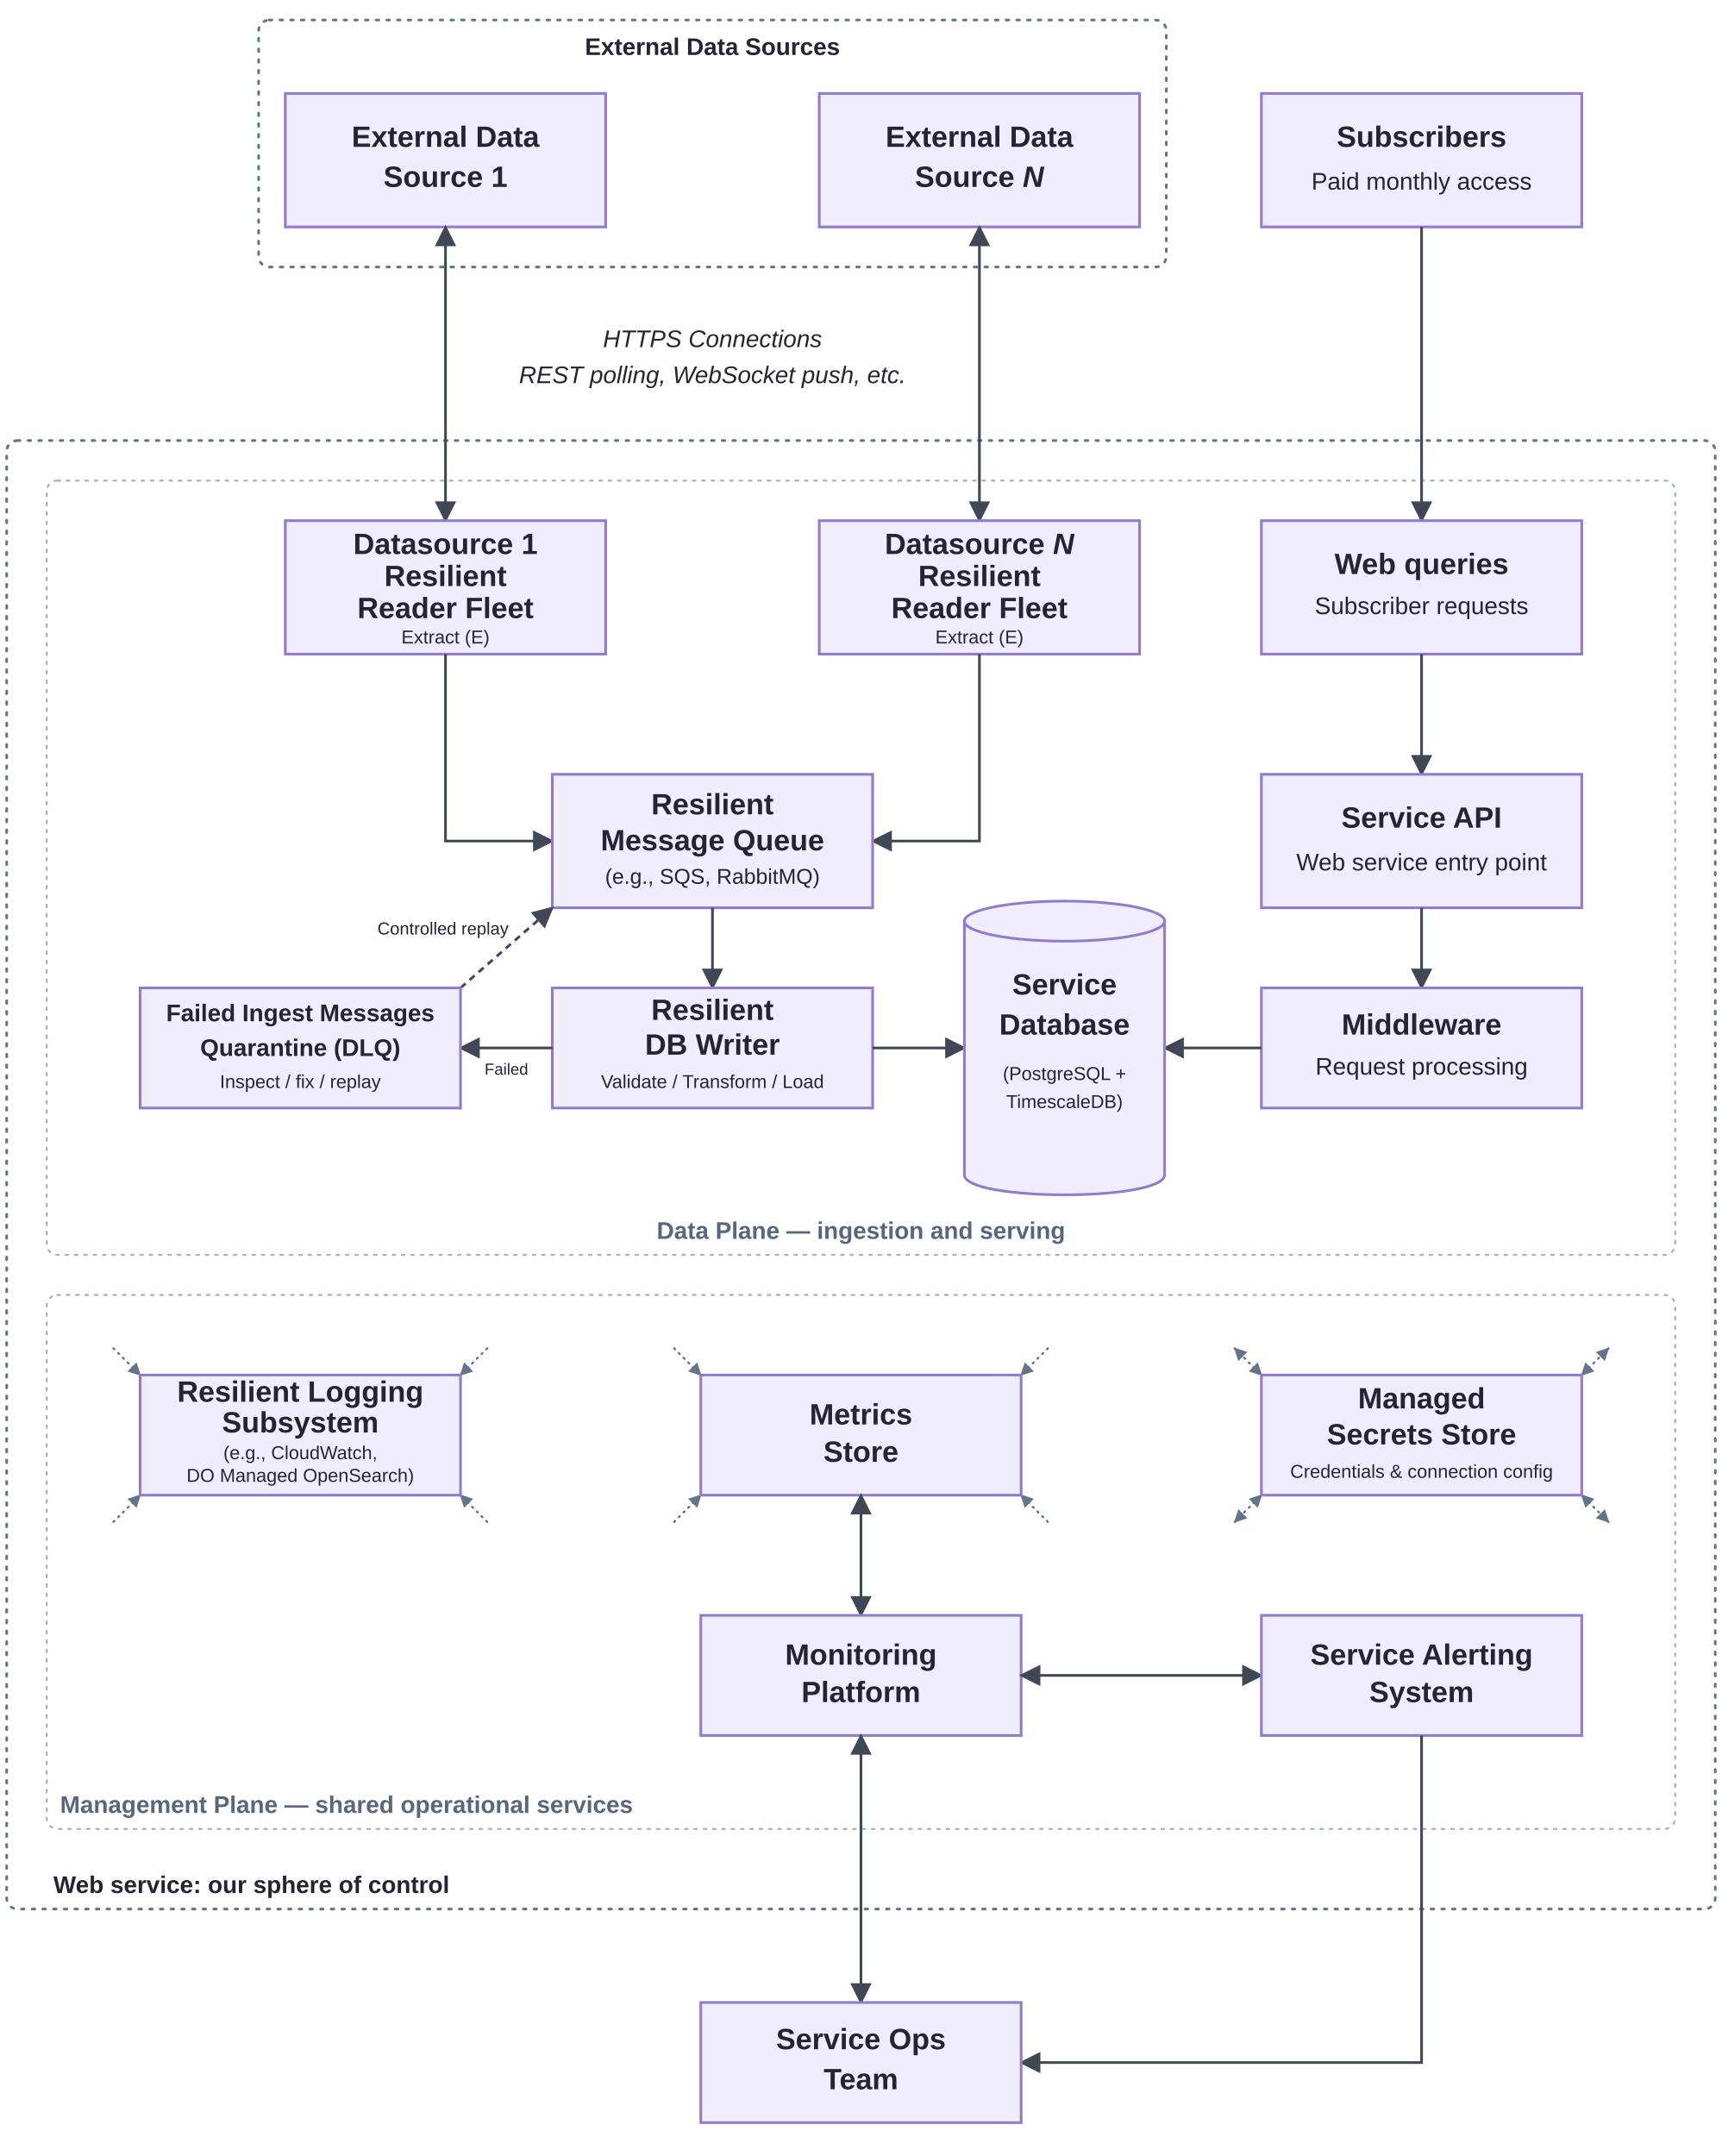
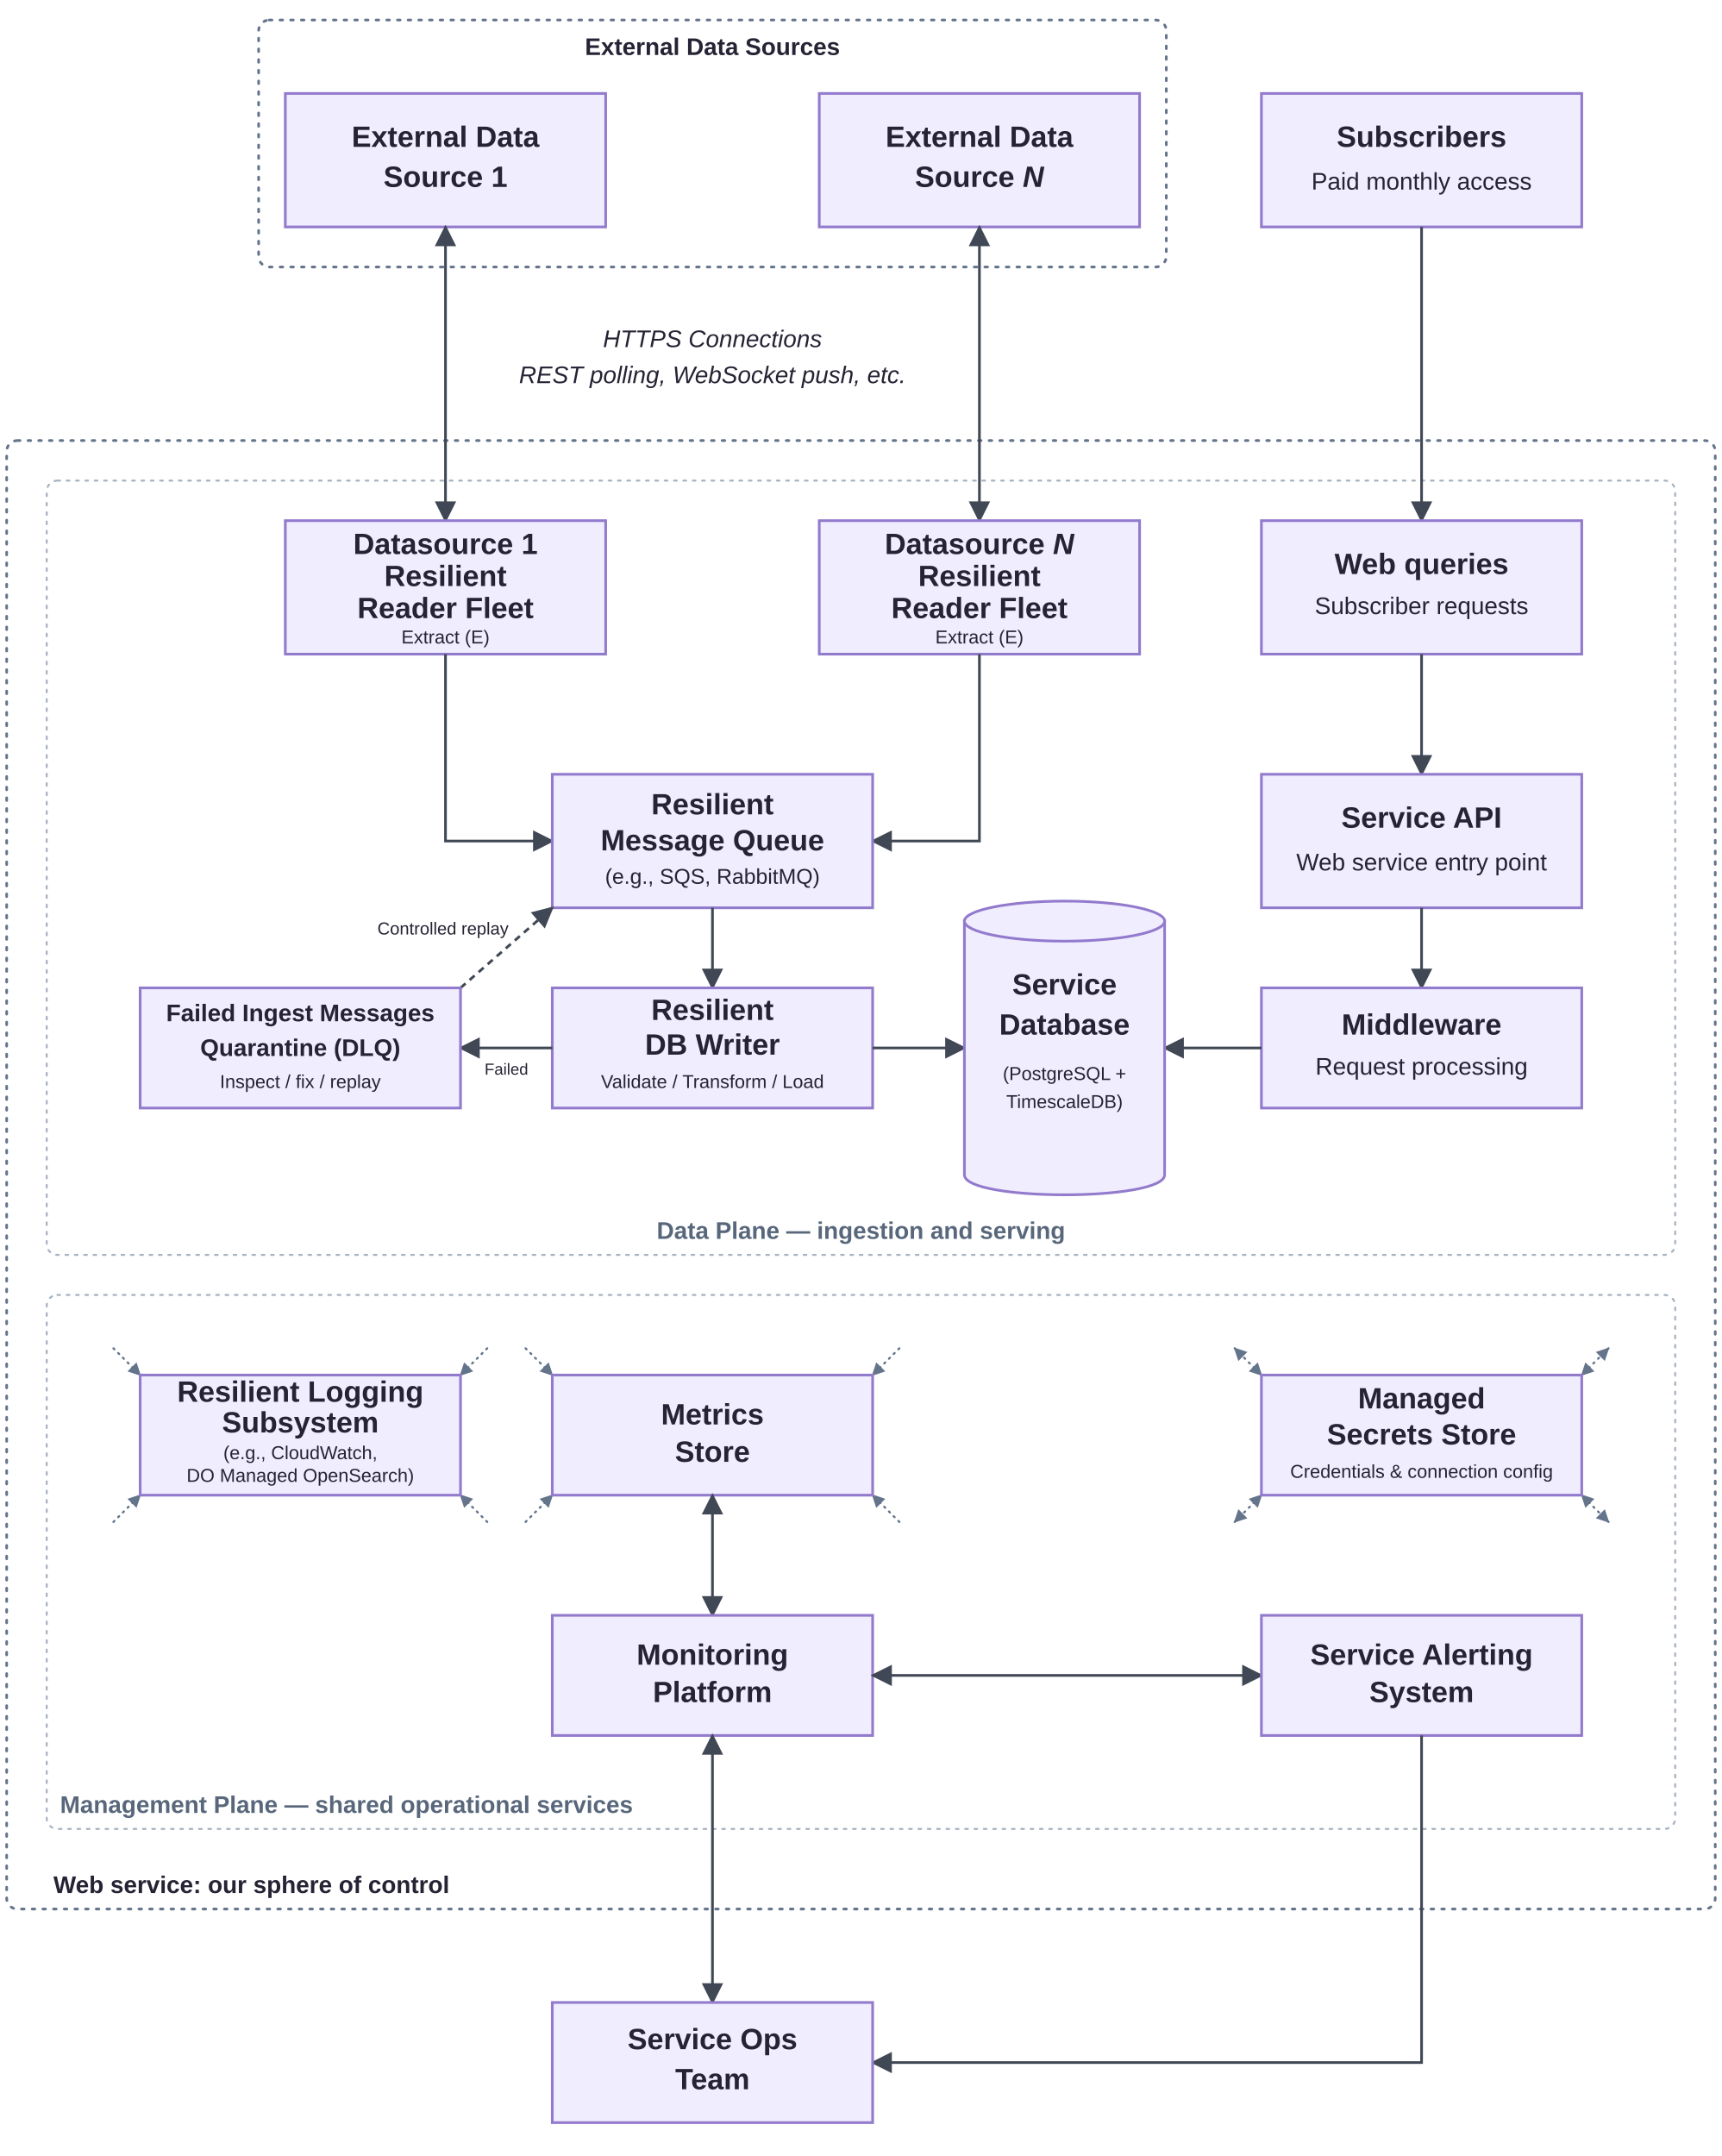
<svg xmlns="http://www.w3.org/2000/svg" width="1290" height="1615" viewBox="0 0 1290 1615" role="img" aria-labelledby="diagram-title diagram-description">
  <defs>
    <marker id="arrow" viewBox="0 0 10 10" refX="9" refY="5" markerWidth="8" markerHeight="8" orient="auto-start-reverse">
      <path d="M 0 0 L 10 5 L 0 10 Z" fill="#414855" />
    </marker>
    <marker id="log-arrow" viewBox="0 0 10 10" refX="9" refY="5" markerWidth="6" markerHeight="6" orient="auto-start-reverse">
      <path d="M 0 0 L 10 5 L 0 10 Z" fill="#64748b" />
    </marker>
  </defs>
  <style>
    text { font-family: Arial, Helvetica, sans-serif; fill: #252334; text-anchor: middle; }
    .plane { fill: none; stroke: #a8b3c2; stroke-width: 1.5; stroke-dasharray: 2 5; stroke-linecap: round; }
    .plane-label { font-size: 18px; font-weight: 600; fill: #58677b; }
    .node { fill: #f0edff; stroke: #927acc; stroke-width: 2; }
    .title { font-size: 22px; font-weight: 600; }
    .detail { font-size: 18px; }
    .small { font-size: 16px; }
    .flow { fill: none; stroke: #414855; stroke-width: 2; marker-end: url(#arrow); }
    .both { marker-start: url(#arrow); }
    .replay { stroke-dasharray: 5 4; }
    .secrets-flow { fill: none; stroke: #64748b; stroke-width: 1.6; stroke-dasharray: 1 4; stroke-linecap: round; marker-start: url(#log-arrow); marker-end: url(#log-arrow); }
    .log-flow, .metric-flow { fill: none; stroke: #64748b; stroke-width: 1.6; stroke-dasharray: 1 4; stroke-linecap: round; marker-end: url(#log-arrow); }
  </style>
  <rect width="1290" height="1615" fill="#ffffff" />
  <g aria-label="External Data Sources">
    <rect x="193.75" y="15" width="680" height="185" rx="8" fill="none" stroke="#64748b" stroke-width="2" stroke-dasharray="2 6" stroke-linecap="round" />
    <text x="533.75" y="45" dominant-baseline="text-after-edge" style="font-size: 18px; font-weight: 600;">External Data Sources</text>
  </g>
  <g transform="translate(0, 30)">
    <g aria-label="External Data Source 1">
      <rect class="node" x="213.75" y="40" width="240" height="100" />
      <text class="title" x="333.75" y="80">External Data</text>
      <text class="title" x="333.75" y="110">Source 1</text>
    </g>
    <g aria-label="External Data Source N">
      <rect class="node" x="613.75" y="40" width="240" height="100" />
      <text class="title" x="733.75" y="80">External Data</text>
      <text class="title" x="733.75" y="110">Source <tspan font-style="italic">N</tspan>
      </text>
    </g>
    <g aria-label="Subscribers">
      <rect class="node" x="945" y="40" width="240" height="100" />
      <text class="title" x="1065" y="80">Subscribers</text>
      <text class="detail" x="1065" y="112">Paid monthly access</text>
    </g>
    <g transform="translate(0, 50)">
      <rect x="5" y="250" width="1280" height="1100" rx="8" fill="none" stroke="#64748b" stroke-width="2" stroke-dasharray="2 6" stroke-linecap="round" />
      <text x="40" y="1338" style="text-anchor: start; font-size: 18px; font-weight: 600;">Web service: our sphere of control</text>
      <g aria-label="Data Plane: ingestion and serving">
        <rect class="plane" x="35" y="280" width="1220" height="580" rx="8" />
        <text class="plane-label" x="645" y="848">Data Plane — ingestion and serving</text>
      </g>
      <g aria-label="Management Plane: shared operational services">
        <rect class="plane" x="35" y="890" width="1220" height="400" rx="8" />
        <text class="plane-label" x="45" y="1278" style="text-anchor: start;">Management Plane — shared operational services</text>
      </g>
      <path class="flow both" d="M 333.75 90 V 310" />
      <path class="flow both" d="M 733.75 90 V 310" />
      <g aria-label="HTTPS Connections: REST polling, WebSocket push, etc." font-style="italic">
        <text class="detail" x="533.75" y="180">HTTPS Connections</text>
        <text class="detail" x="533.75" y="207">REST polling, WebSocket push, etc.</text>
      </g>
      <path class="flow" d="M 1065 90 V 310" />
      <g transform="translate(0, 30)">
        <g aria-label="Datasource 1 Resilient Reader Fleet">
          <rect class="node" x="213.75" y="280" width="240" height="100" />
          <text class="title" x="333.75" y="305">Datasource 1</text>
          <text class="title" x="333.75" y="329">Resilient</text>
          <text class="title" x="333.75" y="353">Reader Fleet</text>
          <text x="333.75" y="372" style="font-size: 14px;">Extract (E)</text>
        </g>
        <g aria-label="Datasource N Resilient Reader Fleet">
          <rect class="node" x="613.75" y="280" width="240" height="100" />
          <text class="title" x="733.75" y="305">Datasource <tspan font-style="italic">N</tspan>
          </text>
          <text class="title" x="733.75" y="329">Resilient</text>
          <text class="title" x="733.75" y="353">Reader Fleet</text>
          <text x="733.75" y="372" style="font-size: 14px;">Extract (E)</text>
        </g>
        <g aria-label="Web queries">
          <rect class="node" x="945" y="280" width="240" height="100" />
          <text class="title" x="1065" y="320">Web queries</text>
          <text class="detail" x="1065" y="350">Subscriber requests</text>
        </g>
        <path class="flow" d="M 333.75 380 V 520 H 413.75" />
        <path class="flow" d="M 733.75 380 V 520 H 653.75" />
        <path class="flow" d="M 1065 380 V 470" />
        <g aria-label="Resilient message queue">
          <rect class="node" x="413.75" y="470" width="240" height="100" />
          <text class="title" x="533.75" y="500">Resilient</text>
          <text class="title" x="533.75" y="527">Message Queue</text>
          <text class="small" x="533.75" y="552">(e.g., SQS, RabbitMQ)</text>
        </g>
        <g aria-label="Service API">
          <rect class="node" x="945" y="470" width="240" height="100" />
          <text class="title" x="1065" y="510">Service API</text>
          <text class="detail" x="1065" y="542">Web service entry point</text>
        </g>
        <path class="flow" d="M 533.75 570 V 630" />
        <path class="flow" d="M 1065 570 V 630" />
        <g aria-label="Resilient database writer">
          <rect class="node" x="413.75" y="630" width="240" height="90" />
          <text class="title" x="533.75" y="654">Resilient</text>
          <text class="title" x="533.75" y="680">DB Writer</text>
          <text x="533.75" y="705" style="font-size: 14px;">Validate / Transform / Load</text>
        </g>
        <path class="flow" d="M 413.75 675 H 345" />
        <text x="379.375" y="695" style="font-size: 12px;">Failed</text>
        <path class="flow replay" d="M 345 630 L 413.75 570" />
        <text x="331.875" y="590" style="font-size: 13px;">Controlled replay</text>
        <g aria-label="Failed Ingest Messages / Quarantine, dead-letter queue">
          <rect class="node" x="105" y="630" width="240" height="90" />
          <text x="225" y="655" style="font-size: 18px; font-weight: 600;">Failed Ingest Messages</text>
          <text x="225" y="681" style="font-size: 18px; font-weight: 600;">Quarantine (DLQ)</text>
          <text x="225" y="705" style="font-size: 14px;">Inspect / fix / replay</text>
        </g>
        <g aria-label="Middleware">
          <rect class="node" x="945" y="630" width="240" height="90" />
          <text class="title" x="1065" y="665">Middleware</text>
          <text class="detail" x="1065" y="695">Request processing</text>
        </g>
        <path class="flow" d="M 653.75 675 H 722.5" />
        <path class="flow" d="M 945 675 H 872.5" />
        <g aria-label="Service database, PostgreSQL and TimescaleDB">
          <path class="node" d="M 722.5 580 V 770 C 722.5 790 872.5 790 872.5 770 V 580 Z" />
          <ellipse class="node" cx="797.5" cy="580" rx="75" ry="15" />
          <text class="title" x="797.5" y="635">Service</text>
          <text class="title" x="797.5" y="665">Database</text>
          <text x="797.5" y="699" style="font-size: 14px;">(PostgreSQL +</text>
          <text x="797.5" y="720" style="font-size: 14px;">TimescaleDB)</text>
        </g>
        <g transform="translate(255, 290)">
          <g aria-label="Components request and receive credentials from the Managed Secrets Store">
            <path class="secrets-flow" d="M 670 610 L 690 630" />
            <path class="secrets-flow" d="M 950 610 L 930 630" />
            <path class="secrets-flow" d="M 670 740 L 690 720" />
            <path class="secrets-flow" d="M 950 740 L 930 720" />
          </g>
          <g aria-label="Managed Secrets Store: credentials and connection configuration">
            <rect class="node" x="690" y="630" width="240" height="90" />
            <text class="title" x="810" y="655">Managed</text>
            <text class="title" x="810" y="682">Secrets Store</text>
            <text x="810" y="707" style="font-size: 14px;">Credentials &amp; connection config</text>
          </g>
        </g>
        <g transform="translate(-552.5, 290)">
          <g aria-label="Every component sends logs to the Resilient Logging Subsystem">
            <path class="log-flow" d="M 637.5 610 L 657.5 630" />
            <path class="log-flow" d="M 917.5 610 L 897.5 630" />
            <path class="log-flow" d="M 637.5 740 L 657.5 720" />
            <path class="log-flow" d="M 917.5 740 L 897.5 720" />
          </g>
          <g aria-label="Resilient Logging Subsystem">
            <rect class="node" x="657.5" y="630" width="240" height="90" />
            <text class="title" x="777.5" y="650">Resilient Logging</text>
            <text class="title" x="777.5" y="673">Subsystem</text>
            <text x="777.5" y="693" style="font-size: 14px;">(e.g., CloudWatch,</text>
            <text x="777.5" y="710" style="font-size: 14px;">DO Managed OpenSearch)</text>
          </g>
        </g>
-         <g transform="translate(460, -220)">
+         <g transform="translate(348.75, -220)">
          <g aria-label="Metrics from every component reach the shared Metrics Store">
            <path class="metric-flow" d="M 45 1120 L 65 1140" />
            <path class="metric-flow" d="M 325 1120 L 305 1140" />
            <path class="metric-flow" d="M 45 1250 L 65 1230" />
            <path class="metric-flow" d="M 325 1250 L 305 1230" />
          </g>
          <g aria-label="Metrics Store">
            <rect class="node" x="65" y="1140" width="240" height="90" />
            <text class="title" x="185" y="1177">Metrics</text>
            <text class="title" x="185" y="1205">Store</text>
          </g>
        </g>
-         <path class="flow both" d="M 645 1010 V 1100" />
+         <path class="flow both" d="M 533.75 1010 V 1100" />
        <g transform="translate(0, -40)">
          <g aria-label="Monitoring Platform">
-             <rect class="node" x="525" y="1140" width="240" height="90" />
-             <text class="title" x="645" y="1177">Monitoring</text>
-             <text class="title" x="645" y="1205">Platform</text>
+             <rect class="node" x="413.75" y="1140" width="240" height="90" />
+             <text class="title" x="533.75" y="1177">Monitoring</text>
+             <text class="title" x="533.75" y="1205">Platform</text>
          </g>
-           <path class="flow both" d="M 765 1185 H 945" />
+           <path class="flow both" d="M 653.75 1185 H 945" />
          <g aria-label="Service Alerting System">
            <rect class="node" x="945" y="1140" width="240" height="90" />
            <text class="title" x="1065" y="1177">Service Alerting</text>
            <text class="title" x="1065" y="1205">System</text>
          </g>
        </g>
-         <path class="flow both" d="M 645 1190 V 1390" />
-         <path class="flow" d="M 1065 1190 V 1435 H 765" />
+         <path class="flow both" d="M 533.75 1190 V 1390" />
+         <path class="flow" d="M 1065 1190 V 1435 H 653.75" />
        <g aria-label="Service Ops Team">
-           <rect class="node" x="525" y="1390" width="240" height="90" />
-           <text class="title" x="645" y="1425">Service Ops</text>
-           <text class="title" x="645" y="1455">Team</text>
+           <rect class="node" x="413.75" y="1390" width="240" height="90" />
+           <text class="title" x="533.75" y="1425">Service Ops</text>
+           <text class="title" x="533.75" y="1455">Team</text>
        </g>
      </g>
    </g>
  </g>
</svg>
